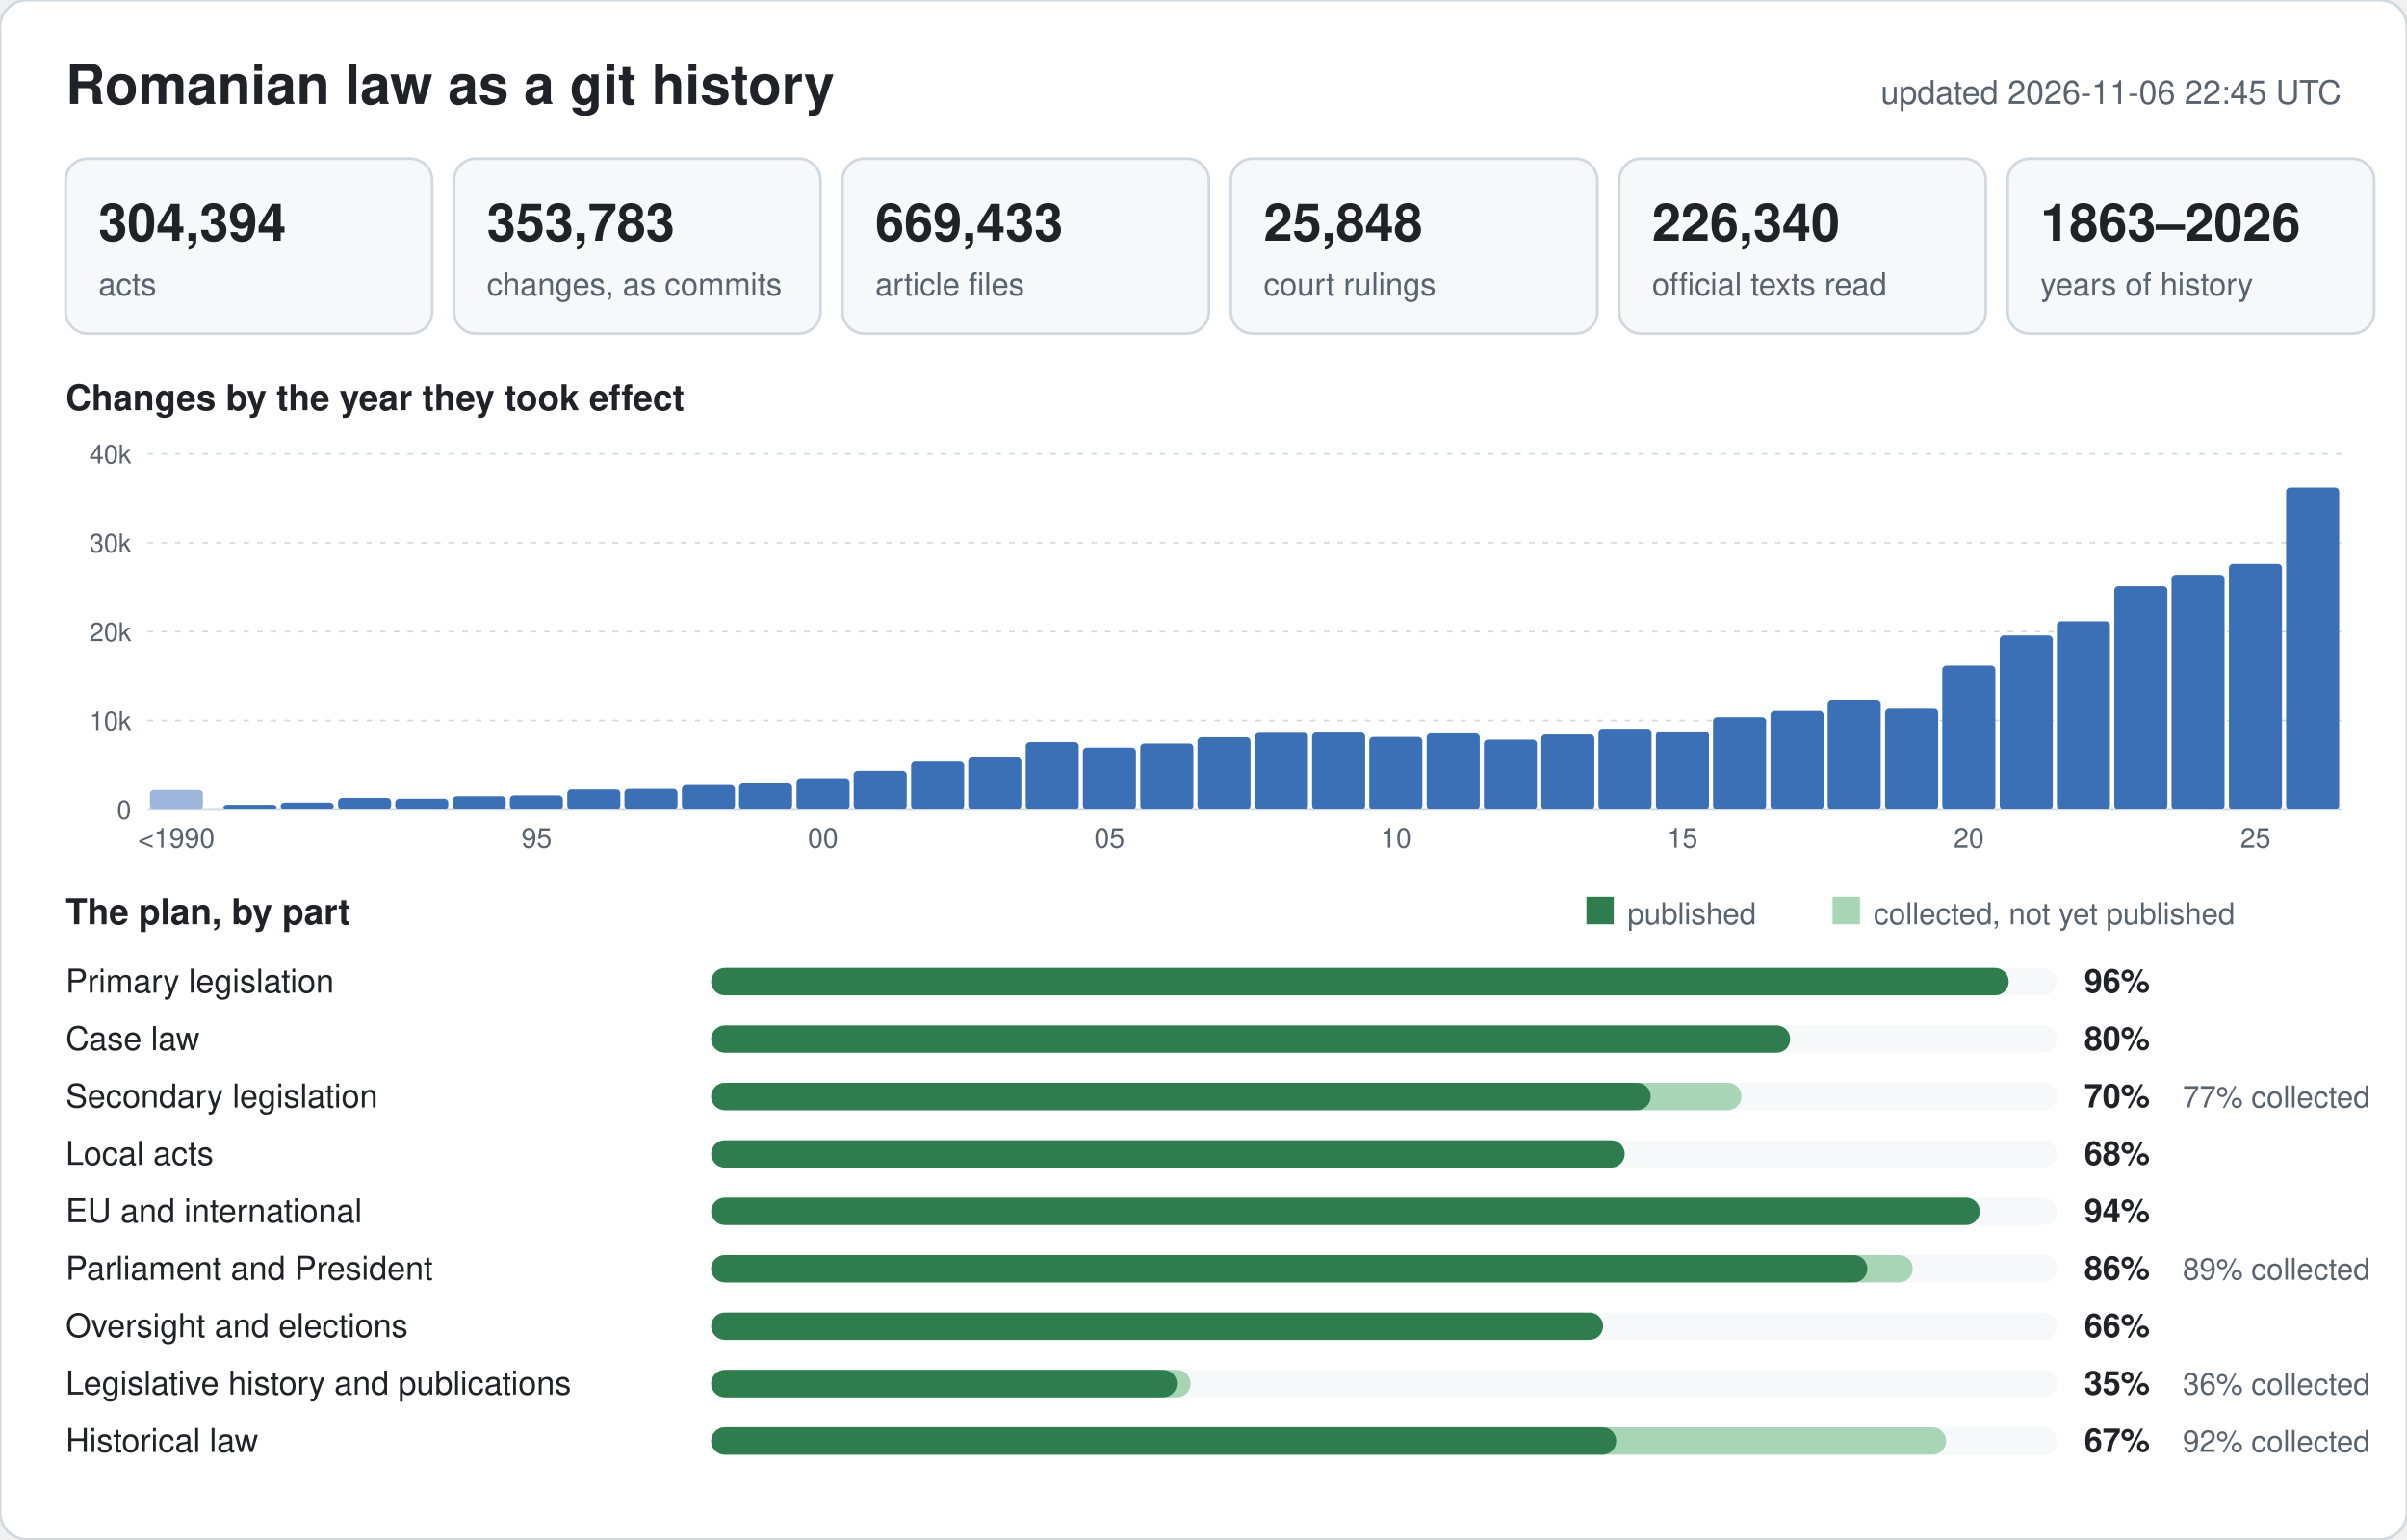
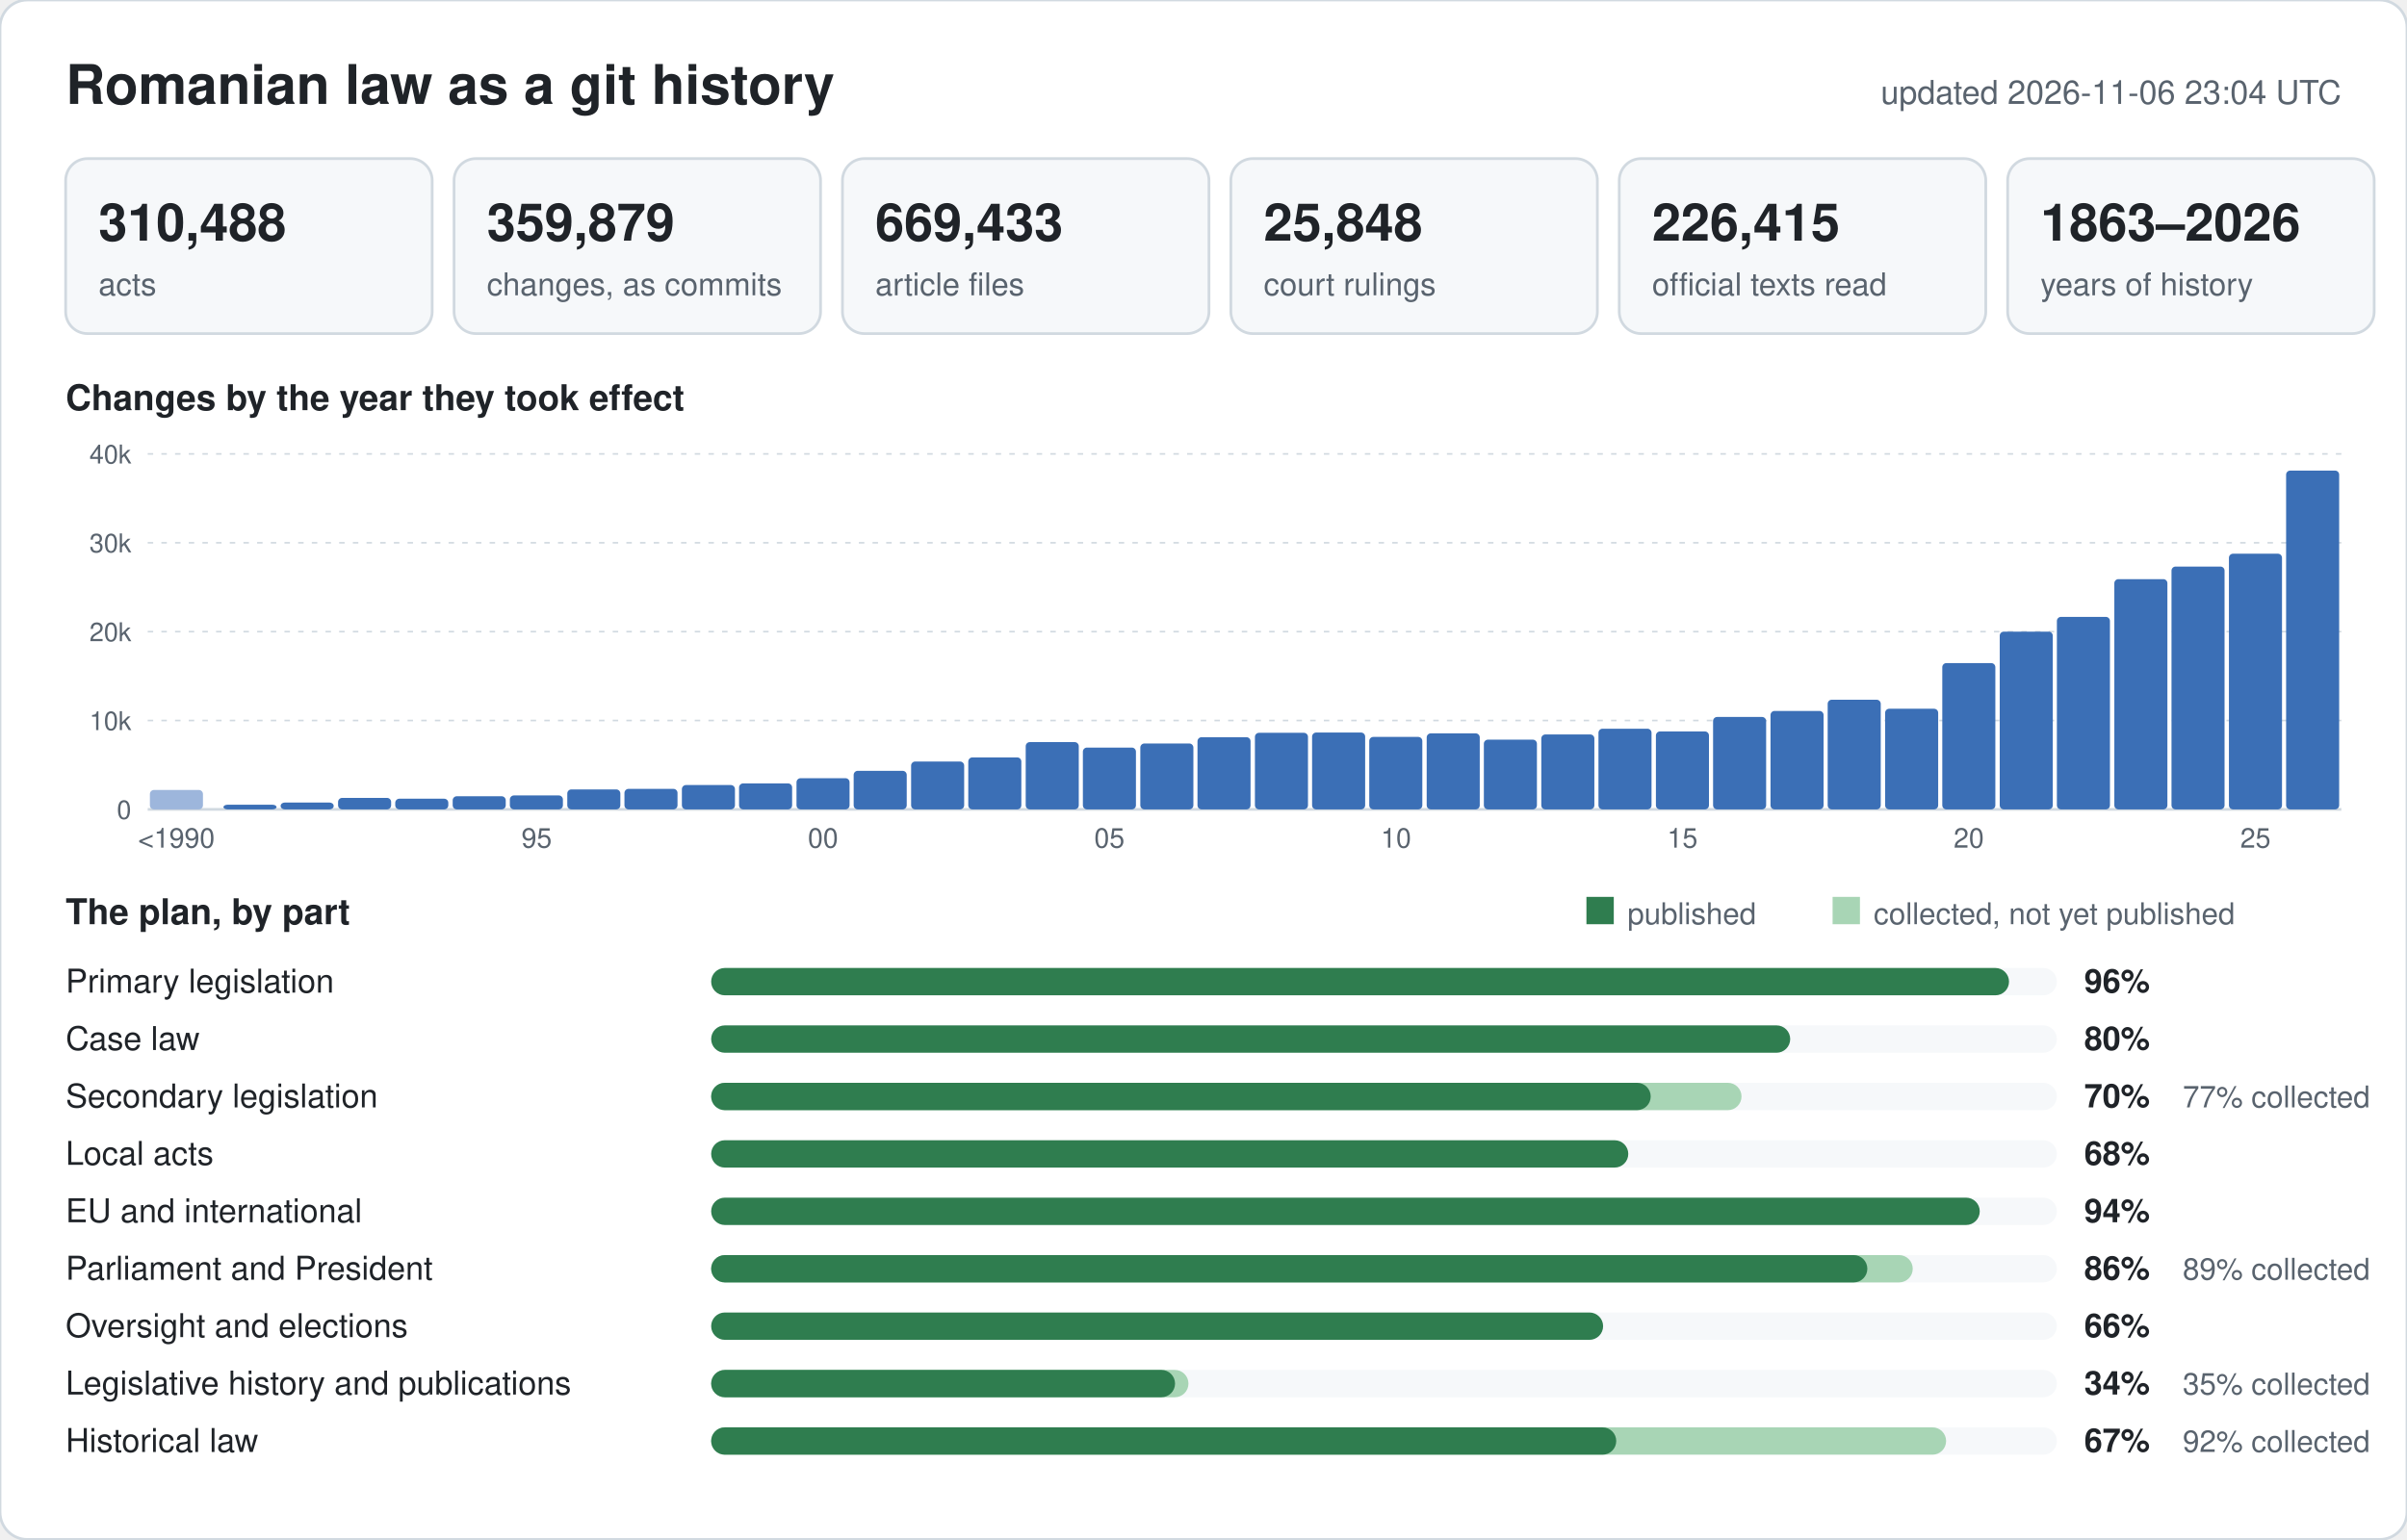
<svg xmlns="http://www.w3.org/2000/svg" width="880" height="563" viewBox="0 0 880 563" font-family="-apple-system,BlinkMacSystemFont,Segoe UI,Helvetica,Arial,sans-serif">
  <rect width="880" height="563" rx="10" fill="#ffffff" stroke="#d1d9e0" />
  <text x="24" y="38" font-size="20" font-weight="600" fill="#1f2328">Romanian law as a git history</text>
-   <text x="856" y="38" font-size="12" text-anchor="end" fill="#59636e">updated 2026-11-06 22:45 UTC</text>
+   <text x="856" y="38" font-size="12" text-anchor="end" fill="#59636e">updated 2026-11-06 23:04 UTC</text>
  <rect x="24" y="58" width="134" height="64" rx="8" fill="#f6f8fa" stroke="#d1d9e0" />
-   <text x="36" y="88" font-size="19" font-weight="600" fill="#1f2328">304,394</text>
+   <text x="36" y="88" font-size="19" font-weight="600" fill="#1f2328">310,488</text>
  <text x="36" y="108" font-size="11.5" fill="#59636e">acts</text>
  <rect x="166" y="58" width="134" height="64" rx="8" fill="#f6f8fa" stroke="#d1d9e0" />
-   <text x="178" y="88" font-size="19" font-weight="600" fill="#1f2328">353,783</text>
+   <text x="178" y="88" font-size="19" font-weight="600" fill="#1f2328">359,879</text>
  <text x="178" y="108" font-size="11.5" fill="#59636e">changes, as commits</text>
  <rect x="308" y="58" width="134" height="64" rx="8" fill="#f6f8fa" stroke="#d1d9e0" />
  <text x="320" y="88" font-size="19" font-weight="600" fill="#1f2328">669,433</text>
  <text x="320" y="108" font-size="11.5" fill="#59636e">article files</text>
  <rect x="450" y="58" width="134" height="64" rx="8" fill="#f6f8fa" stroke="#d1d9e0" />
  <text x="462" y="88" font-size="19" font-weight="600" fill="#1f2328">25,848</text>
  <text x="462" y="108" font-size="11.5" fill="#59636e">court rulings</text>
  <rect x="592" y="58" width="134" height="64" rx="8" fill="#f6f8fa" stroke="#d1d9e0" />
-   <text x="604" y="88" font-size="19" font-weight="600" fill="#1f2328">226,340</text>
+   <text x="604" y="88" font-size="19" font-weight="600" fill="#1f2328">226,415</text>
  <text x="604" y="108" font-size="11.5" fill="#59636e">official texts read</text>
  <rect x="734" y="58" width="134" height="64" rx="8" fill="#f6f8fa" stroke="#d1d9e0" />
  <text x="746" y="88" font-size="19" font-weight="600" fill="#1f2328">1863–2026</text>
  <text x="746" y="108" font-size="11.5" fill="#59636e">years of history</text>
  <text x="24" y="150" font-size="13" font-weight="600" fill="#1f2328">Changes by the year they took effect</text>
  <line x1="54" y1="296.0" x2="856" y2="296.0" stroke="#d1d9e0" stroke-width="1" />
  <text x="48" y="299.5" font-size="9.5" text-anchor="end" fill="#59636e">0</text>
  <line x1="54" y1="263.5" x2="856" y2="263.5" stroke="#d1d9e0" stroke-width="0.6" stroke-dasharray="2 3" />
  <text x="48" y="267.0" font-size="9.5" text-anchor="end" fill="#59636e">10k</text>
  <line x1="54" y1="231.0" x2="856" y2="231.0" stroke="#d1d9e0" stroke-width="0.6" stroke-dasharray="2 3" />
  <text x="48" y="234.5" font-size="9.5" text-anchor="end" fill="#59636e">20k</text>
  <line x1="54" y1="198.5" x2="856" y2="198.5" stroke="#d1d9e0" stroke-width="0.6" stroke-dasharray="2 3" />
  <text x="48" y="202.0" font-size="9.5" text-anchor="end" fill="#59636e">30k</text>
  <line x1="54" y1="166.0" x2="856" y2="166.0" stroke="#d1d9e0" stroke-width="0.6" stroke-dasharray="2 3" />
  <text x="48" y="169.5" font-size="9.5" text-anchor="end" fill="#59636e">40k</text>
  <rect x="54.8" y="288.9" width="19.4" height="7.1" rx="1.5" fill="#9db6dc" />
  <text x="64.5" y="310" font-size="10" text-anchor="middle" fill="#59636e">&lt;1990</text>
  <rect x="81.7" y="294.3" width="19.4" height="1.7" rx="1.5" fill="#3b6fb6" />
  <rect x="102.6" y="293.5" width="19.4" height="2.5" rx="1.5" fill="#3b6fb6" />
  <rect x="123.6" y="291.8" width="19.4" height="4.2" rx="1.5" fill="#3b6fb6" />
  <rect x="144.5" y="292.1" width="19.4" height="3.9" rx="1.5" fill="#3b6fb6" />
  <rect x="165.5" y="291.2" width="19.4" height="4.8" rx="1.5" fill="#3b6fb6" />
  <rect x="186.4" y="290.9" width="19.4" height="5.1" rx="1.5" fill="#3b6fb6" />
  <text x="196.2" y="310" font-size="10" text-anchor="middle" fill="#59636e">95</text>
  <rect x="207.4" y="288.7" width="19.4" height="7.3" rx="1.5" fill="#3b6fb6" />
  <rect x="228.3" y="288.5" width="19.4" height="7.5" rx="1.5" fill="#3b6fb6" />
  <rect x="249.3" y="287.1" width="19.4" height="8.9" rx="1.5" fill="#3b6fb6" />
  <rect x="270.2" y="286.5" width="19.4" height="9.5" rx="1.5" fill="#3b6fb6" />
  <rect x="291.2" y="284.6" width="19.4" height="11.4" rx="1.5" fill="#3b6fb6" />
  <text x="300.9" y="310" font-size="10" text-anchor="middle" fill="#59636e">00</text>
  <rect x="312.1" y="281.9" width="19.4" height="14.1" rx="1.5" fill="#3b6fb6" />
  <rect x="333.1" y="278.5" width="19.4" height="17.5" rx="1.5" fill="#3b6fb6" />
  <rect x="354.0" y="277.0" width="19.4" height="19.0" rx="1.5" fill="#3b6fb6" />
  <rect x="375.0" y="271.4" width="19.4" height="24.6" rx="1.5" fill="#3b6fb6" />
  <rect x="395.9" y="273.4" width="19.4" height="22.6" rx="1.5" fill="#3b6fb6" />
  <text x="405.6" y="310" font-size="10" text-anchor="middle" fill="#59636e">05</text>
  <rect x="416.9" y="271.9" width="19.4" height="24.1" rx="1.5" fill="#3b6fb6" />
  <rect x="437.8" y="269.6" width="19.4" height="26.4" rx="1.5" fill="#3b6fb6" />
  <rect x="458.8" y="268.0" width="19.4" height="28.0" rx="1.5" fill="#3b6fb6" />
  <rect x="479.7" y="267.9" width="19.4" height="28.1" rx="1.5" fill="#3b6fb6" />
  <rect x="500.6" y="269.5" width="19.4" height="26.5" rx="1.5" fill="#3b6fb6" />
  <text x="510.4" y="310" font-size="10" text-anchor="middle" fill="#59636e">10</text>
  <rect x="521.6" y="268.2" width="19.4" height="27.8" rx="1.5" fill="#3b6fb6" />
  <rect x="542.5" y="270.5" width="19.4" height="25.5" rx="1.5" fill="#3b6fb6" />
  <rect x="563.5" y="268.6" width="19.4" height="27.4" rx="1.5" fill="#3b6fb6" />
  <rect x="584.4" y="266.5" width="19.4" height="29.5" rx="1.5" fill="#3b6fb6" />
  <rect x="605.4" y="267.5" width="19.4" height="28.5" rx="1.5" fill="#3b6fb6" />
  <text x="615.1" y="310" font-size="10" text-anchor="middle" fill="#59636e">15</text>
-   <rect x="626.3" y="262.3" width="19.4" height="33.7" rx="1.5" fill="#3b6fb6" />
+   <rect x="626.3" y="262.2" width="19.4" height="33.8" rx="1.5" fill="#3b6fb6" />
  <rect x="647.3" y="260.0" width="19.4" height="36.0" rx="1.5" fill="#3b6fb6" />
  <rect x="668.2" y="255.9" width="19.4" height="40.1" rx="1.5" fill="#3b6fb6" />
  <rect x="689.2" y="259.2" width="19.4" height="36.8" rx="1.5" fill="#3b6fb6" />
-   <rect x="710.1" y="243.4" width="19.4" height="52.6" rx="1.5" fill="#3b6fb6" />
+   <rect x="710.1" y="242.5" width="19.4" height="53.5" rx="1.5" fill="#3b6fb6" />
  <text x="719.8" y="310" font-size="10" text-anchor="middle" fill="#59636e">20</text>
-   <rect x="731.1" y="232.4" width="19.4" height="63.6" rx="1.5" fill="#3b6fb6" />
-   <rect x="752.0" y="227.2" width="19.4" height="68.8" rx="1.5" fill="#3b6fb6" />
-   <rect x="773.0" y="214.4" width="19.4" height="81.6" rx="1.5" fill="#3b6fb6" />
-   <rect x="793.9" y="210.2" width="19.4" height="85.8" rx="1.5" fill="#3b6fb6" />
-   <rect x="814.9" y="206.2" width="19.4" height="89.8" rx="1.5" fill="#3b6fb6" />
+   <rect x="731.1" y="231.0" width="19.4" height="65.0" rx="1.5" fill="#3b6fb6" />
+   <rect x="752.0" y="225.6" width="19.4" height="70.4" rx="1.5" fill="#3b6fb6" />
+   <rect x="773.0" y="211.8" width="19.4" height="84.2" rx="1.5" fill="#3b6fb6" />
+   <rect x="793.9" y="207.2" width="19.4" height="88.8" rx="1.5" fill="#3b6fb6" />
+   <rect x="814.9" y="202.5" width="19.4" height="93.5" rx="1.5" fill="#3b6fb6" />
  <text x="824.6" y="310" font-size="10" text-anchor="middle" fill="#59636e">25</text>
-   <rect x="835.8" y="178.3" width="19.4" height="117.7" rx="1.5" fill="#3b6fb6" />
+   <rect x="835.8" y="172.1" width="19.4" height="123.9" rx="1.5" fill="#3b6fb6" />
  <text x="24" y="338" font-size="13" font-weight="600" fill="#1f2328">The plan, by part</text>
  <rect x="580" y="328" width="10" height="10" fill="#2f7d4f" />
  <text x="595" y="338" font-size="11" fill="#59636e">published</text>
  <rect x="670" y="328" width="10" height="10" fill="#a8d5b5" />
  <text x="685" y="338" font-size="11" fill="#59636e">collected, not yet published</text>
  <text x="24" y="363" font-size="12" fill="#1f2328">Primary legislation</text>
  <rect x="260" y="354" width="492" height="10" rx="5" fill="#f6f8fa" />
-   <rect x="260" y="354" width="474.4" height="10" rx="5" fill="#2f7d4f" />
+   <rect x="260" y="354" width="474.5" height="10" rx="5" fill="#2f7d4f" />
  <text x="762" y="363" font-size="12" font-weight="600" fill="#1f2328">96%</text>
  <text x="24" y="384" font-size="12" fill="#1f2328">Case law</text>
  <rect x="260" y="375" width="492" height="10" rx="5" fill="#f6f8fa" />
  <rect x="260" y="375" width="394.5" height="10" rx="5" fill="#2f7d4f" />
  <text x="762" y="384" font-size="12" font-weight="600" fill="#1f2328">80%</text>
  <text x="24" y="405" font-size="12" fill="#1f2328">Secondary legislation</text>
  <rect x="260" y="396" width="492" height="10" rx="5" fill="#f6f8fa" />
  <rect x="260" y="396" width="376.7" height="10" rx="5" fill="#a8d5b5" />
  <rect x="260" y="396" width="343.5" height="10" rx="5" fill="#2f7d4f" />
  <text x="762" y="405" font-size="12" font-weight="600" fill="#1f2328">70%</text>
  <text x="798" y="405" font-size="11" fill="#59636e">77% collected</text>
  <text x="24" y="426" font-size="12" fill="#1f2328">Local acts</text>
  <rect x="260" y="417" width="492" height="10" rx="5" fill="#f6f8fa" />
-   <rect x="260" y="417" width="334.0" height="10" rx="5" fill="#2f7d4f" />
+   <rect x="260" y="417" width="335.3" height="10" rx="5" fill="#2f7d4f" />
  <text x="762" y="426" font-size="12" font-weight="600" fill="#1f2328">68%</text>
  <text x="24" y="447" font-size="12" fill="#1f2328">EU and international</text>
  <rect x="260" y="438" width="492" height="10" rx="5" fill="#f6f8fa" />
  <rect x="260" y="438" width="463.8" height="10" rx="5" fill="#2f7d4f" />
  <text x="762" y="447" font-size="12" font-weight="600" fill="#1f2328">94%</text>
  <text x="24" y="468" font-size="12" fill="#1f2328">Parliament and President</text>
  <rect x="260" y="459" width="492" height="10" rx="5" fill="#f6f8fa" />
  <rect x="260" y="459" width="439.3" height="10" rx="5" fill="#a8d5b5" />
  <rect x="260" y="459" width="422.7" height="10" rx="5" fill="#2f7d4f" />
  <text x="762" y="468" font-size="12" font-weight="600" fill="#1f2328">86%</text>
  <text x="798" y="468" font-size="11" fill="#59636e">89% collected</text>
  <text x="24" y="489" font-size="12" fill="#1f2328">Oversight and elections</text>
  <rect x="260" y="480" width="492" height="10" rx="5" fill="#f6f8fa" />
  <rect x="260" y="480" width="326.1" height="10" rx="5" fill="#2f7d4f" />
  <text x="762" y="489" font-size="12" font-weight="600" fill="#1f2328">66%</text>
  <text x="24" y="510" font-size="12" fill="#1f2328">Legislative history and publications</text>
  <rect x="260" y="501" width="492" height="10" rx="5" fill="#f6f8fa" />
-   <rect x="260" y="501" width="175.3" height="10" rx="5" fill="#a8d5b5" />
-   <rect x="260" y="501" width="170.3" height="10" rx="5" fill="#2f7d4f" />
-   <text x="762" y="510" font-size="12" font-weight="600" fill="#1f2328">35%</text>
-   <text x="798" y="510" font-size="11" fill="#59636e">36% collected</text>
+   <rect x="260" y="501" width="174.5" height="10" rx="5" fill="#a8d5b5" />
+   <rect x="260" y="501" width="169.6" height="10" rx="5" fill="#2f7d4f" />
+   <text x="762" y="510" font-size="12" font-weight="600" fill="#1f2328">34%</text>
+   <text x="798" y="510" font-size="11" fill="#59636e">35% collected</text>
  <text x="24" y="531" font-size="12" fill="#1f2328">Historical law</text>
  <rect x="260" y="522" width="492" height="10" rx="5" fill="#f6f8fa" />
  <rect x="260" y="522" width="451.5" height="10" rx="5" fill="#a8d5b5" />
  <rect x="260" y="522" width="330.9" height="10" rx="5" fill="#2f7d4f" />
  <text x="762" y="531" font-size="12" font-weight="600" fill="#1f2328">67%</text>
  <text x="798" y="531" font-size="11" fill="#59636e">92% collected</text>
</svg>
